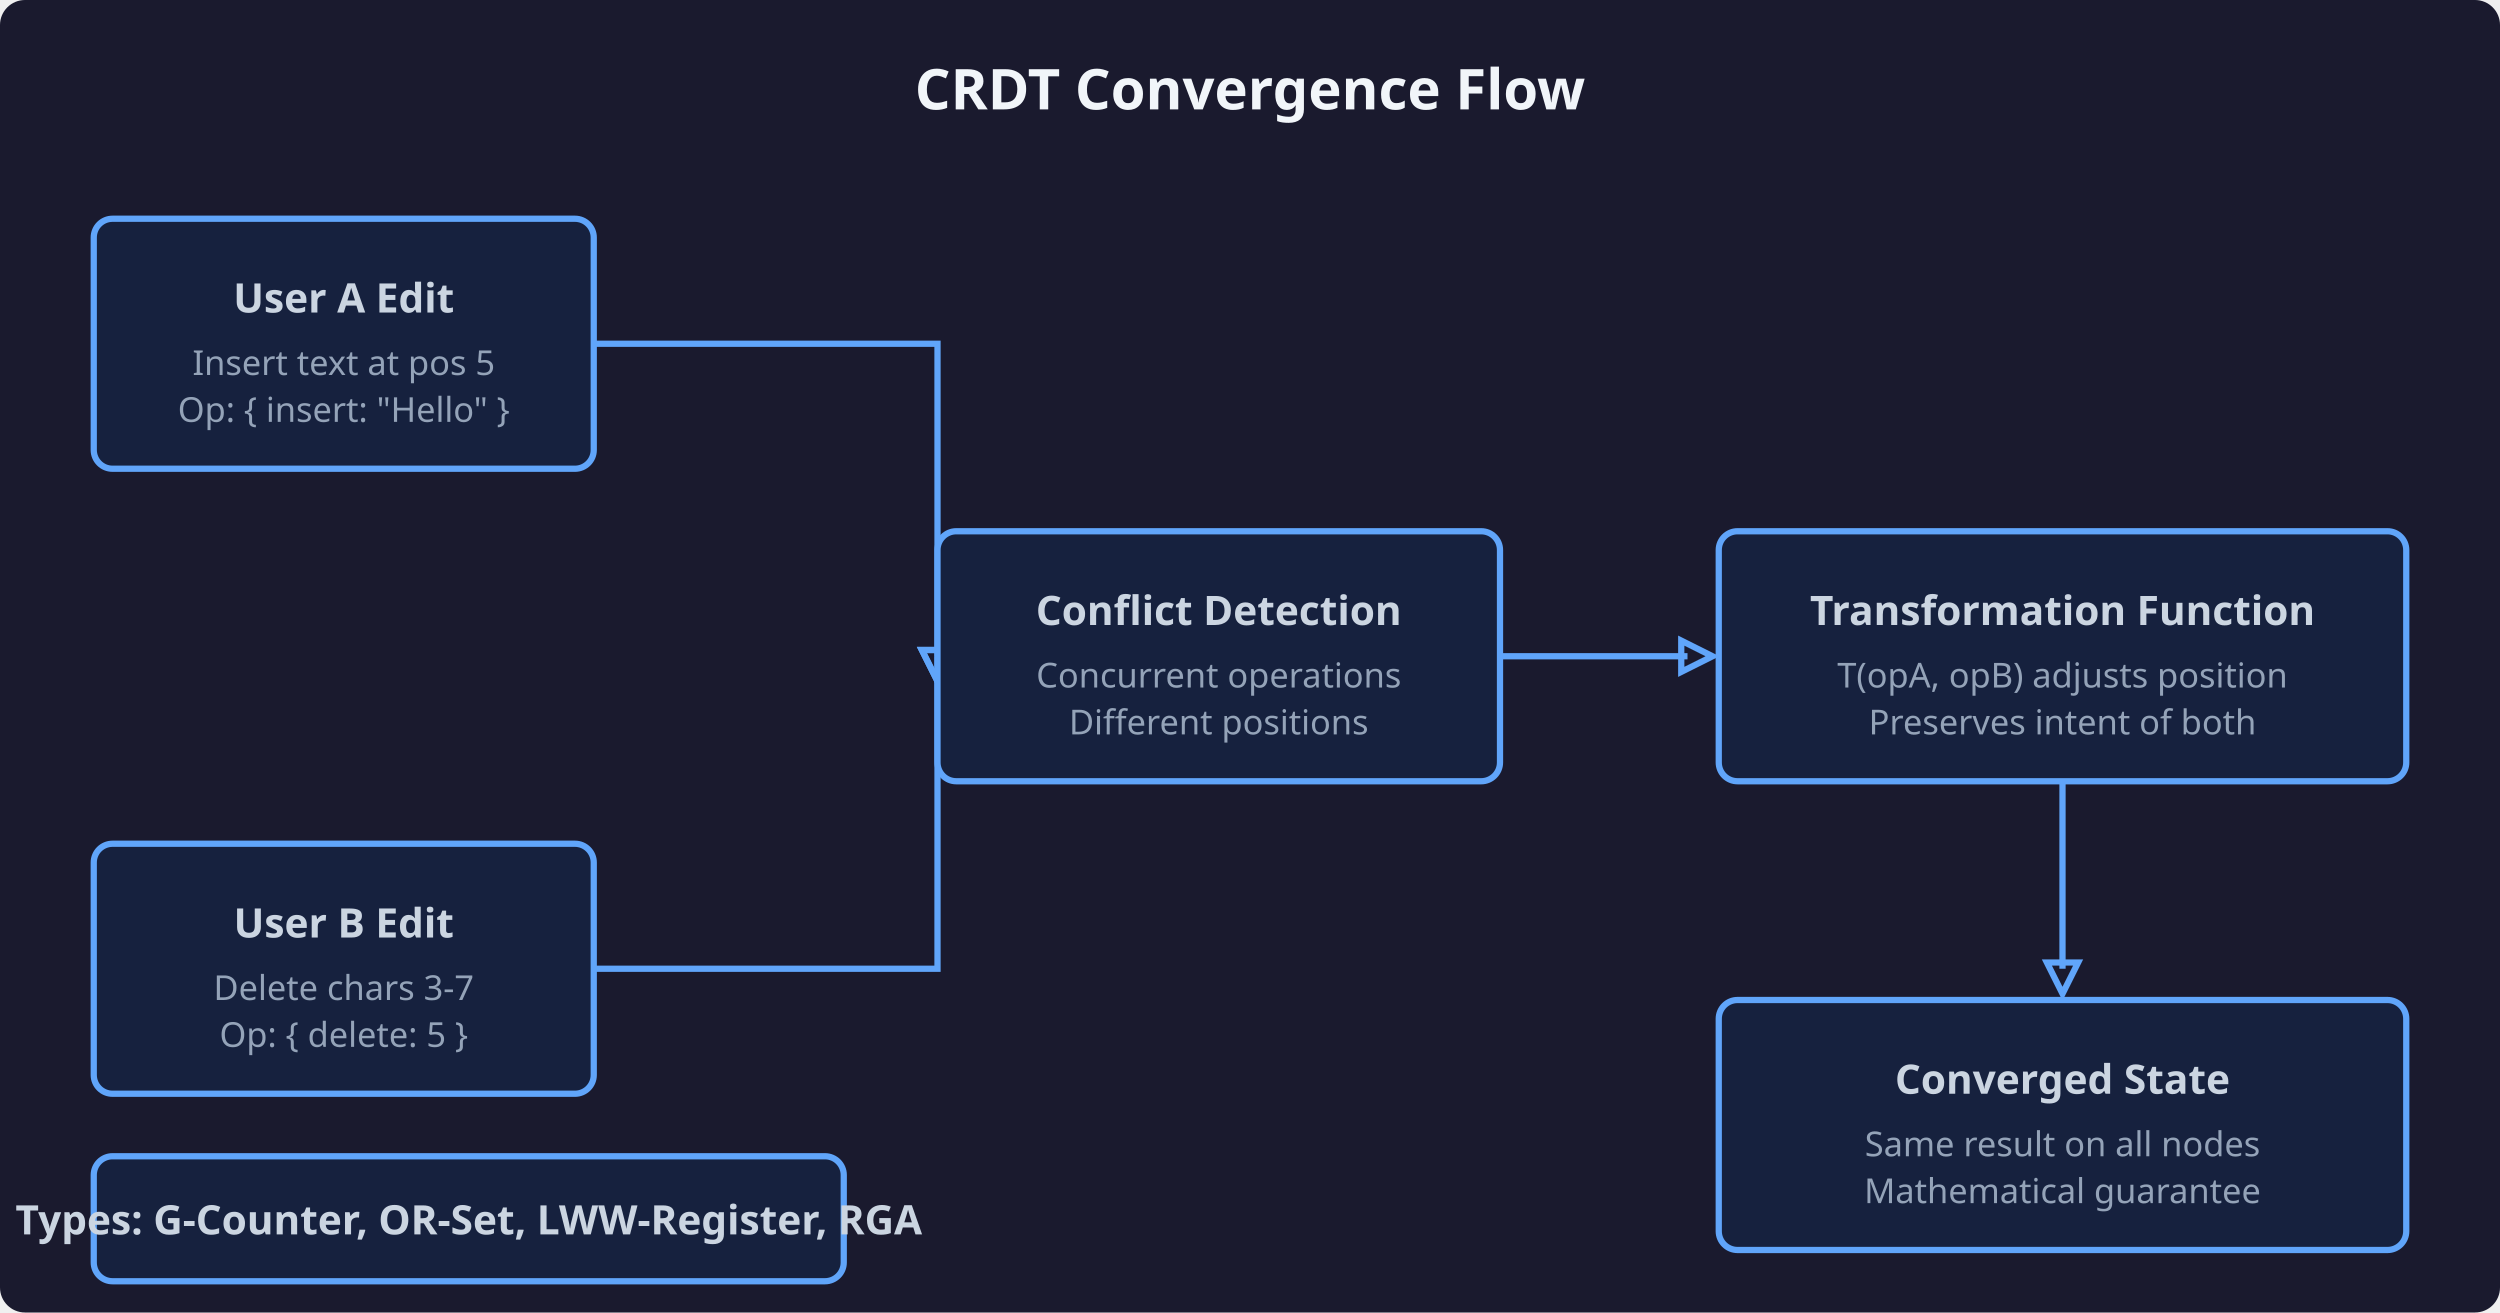
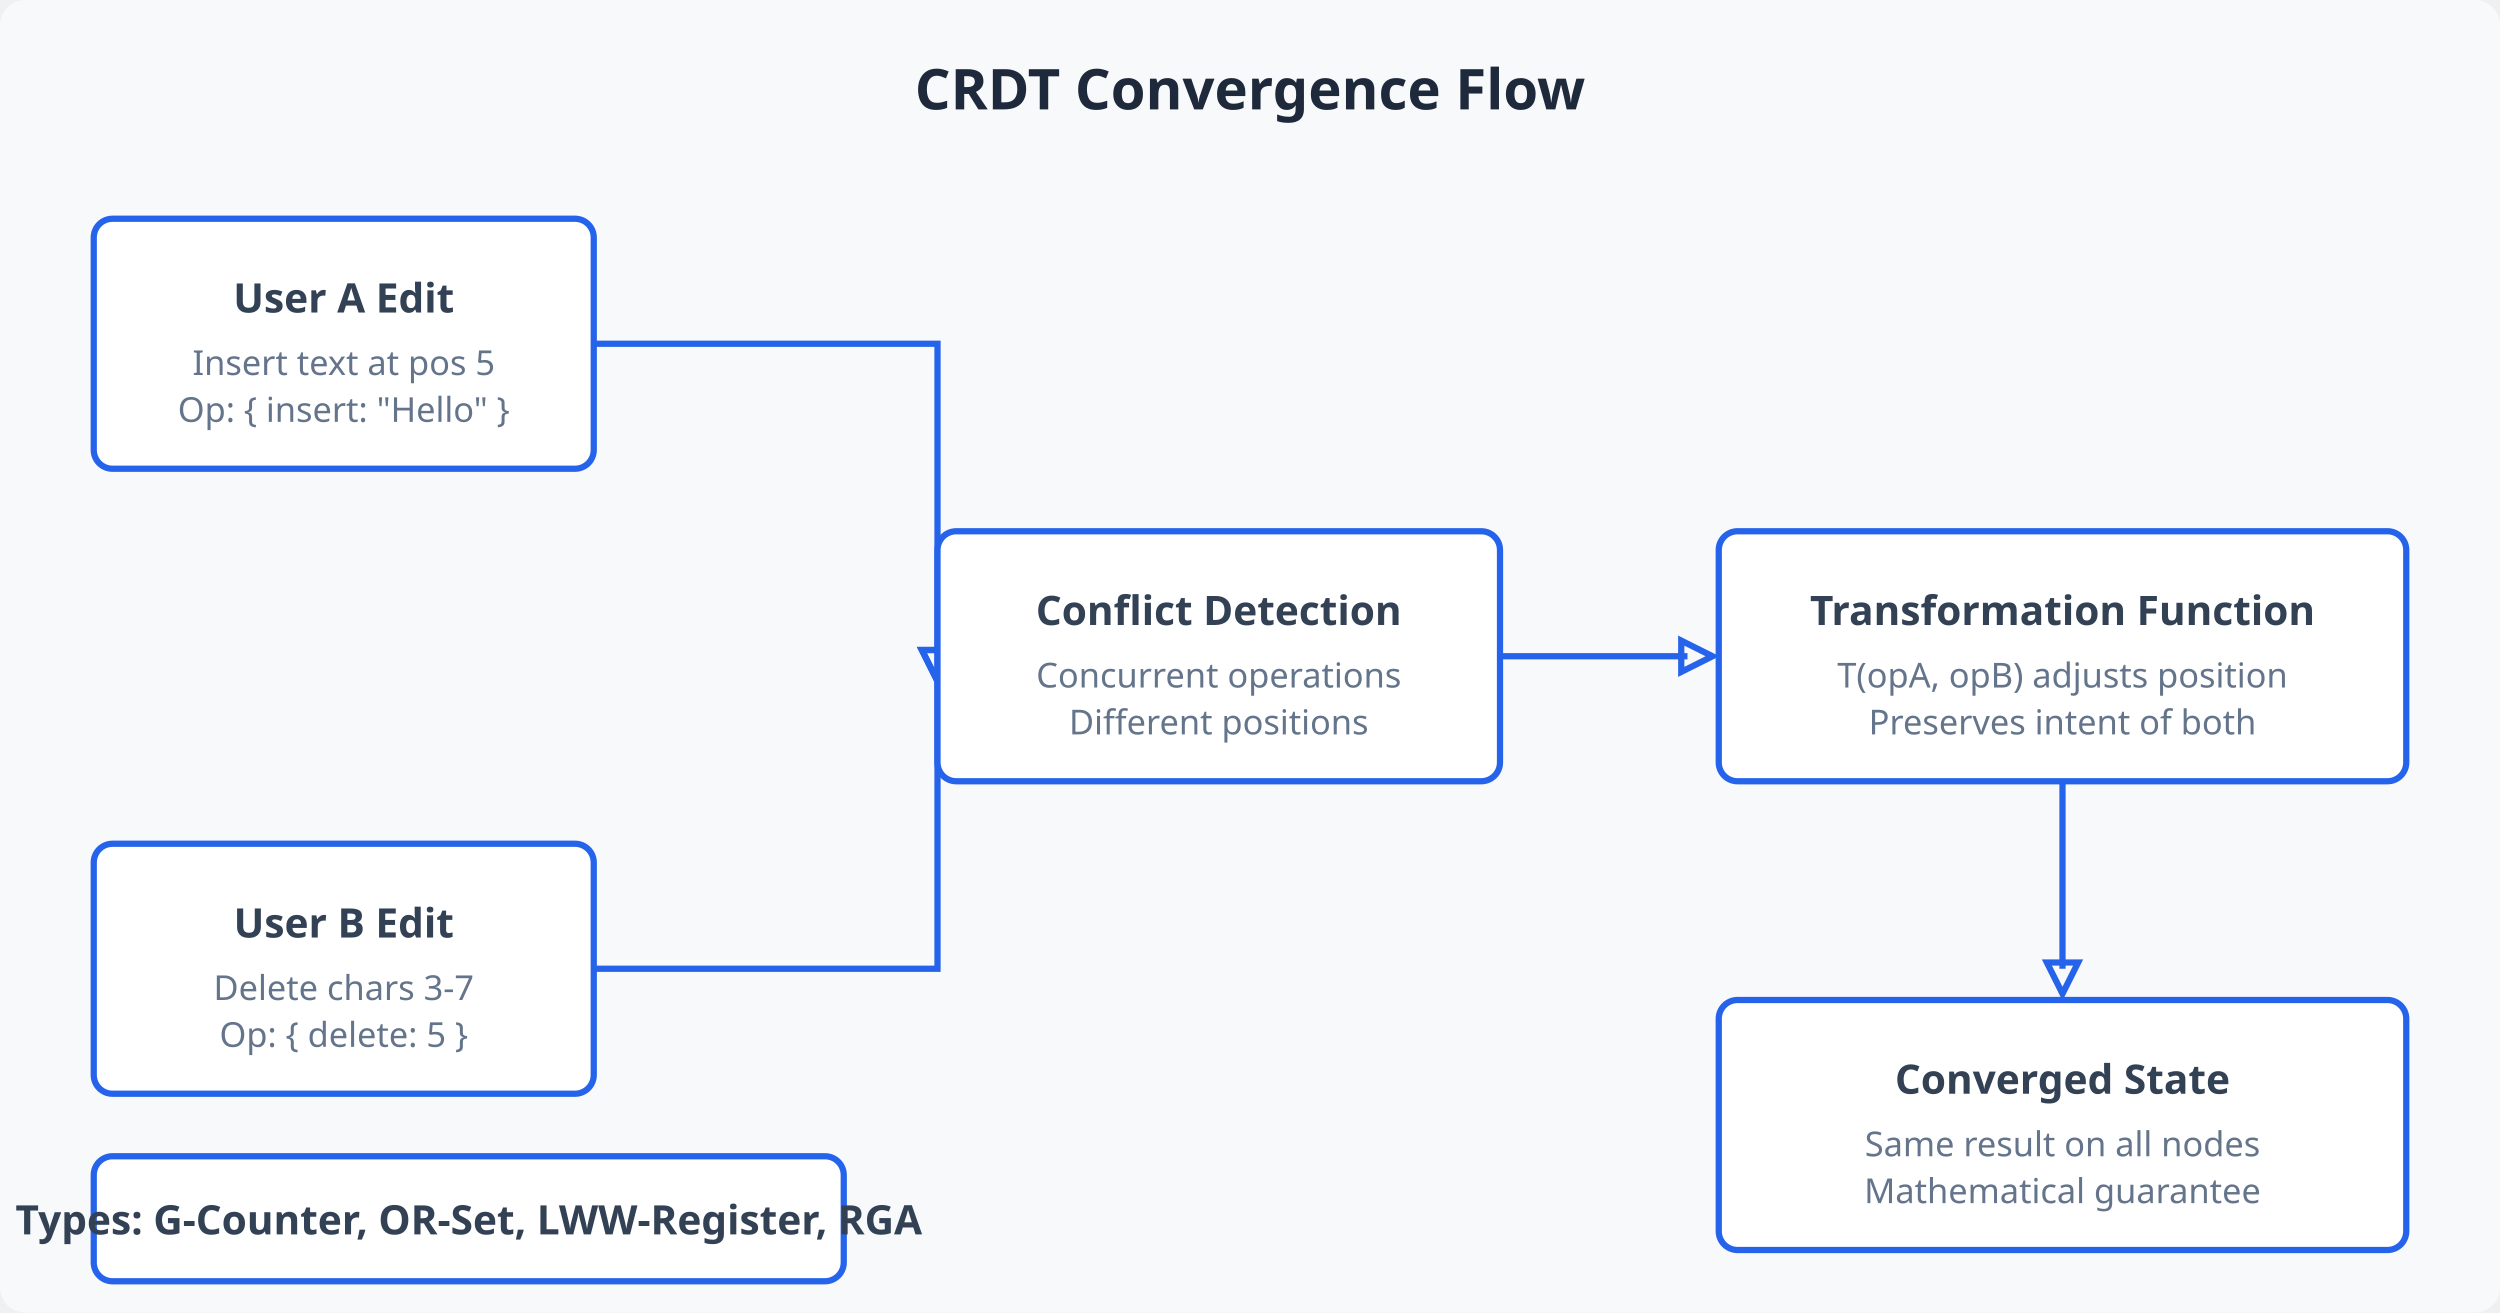
<svg xmlns="http://www.w3.org/2000/svg" viewBox="0 0 800 420" width="100%" height="100%">
  <defs>
    <style>
      .bg-light { fill: #f8f9fa; }
-       .bg-dark { fill: #1a1a2e; }
      .box-light { fill: #ffffff; stroke: #2563eb; stroke-width: 2; }
-       .box-dark { fill: #16213e; stroke: #60a5fa; stroke-width: 2; }
      .title-light { fill: #1e293b; font-family: system-ui, sans-serif; font-size: 18px; font-weight: 700; }
-       .title-dark { fill: #f1f5f9; font-family: system-ui, sans-serif; font-size: 18px; font-weight: 700; }
      .label-light { fill: #334155; font-family: system-ui, sans-serif; font-size: 13px; font-weight: 600; }
-       .label-dark { fill: #cbd5e1; font-family: system-ui, sans-serif; font-size: 13px; font-weight: 600; }
      .sub-light { fill: #64748b; font-family: system-ui, sans-serif; font-size: 11px; font-weight: 400; }
-       .sub-dark { fill: #94a3b8; font-family: system-ui, sans-serif; font-size: 11px; font-weight: 400; }
      .arrow-light { stroke: #2563eb; stroke-width: 2; fill: none; }
-       .arrow-dark { stroke: #60a5fa; stroke-width: 2; fill: none; }
    </style>
  </defs>
  <g class="light-mode">
    <rect class="bg-light" width="800" height="420" rx="8" />
    <text class="title-light" x="400" y="35" text-anchor="middle">CRDT Convergence Flow</text>
    <rect class="box-light" x="30" y="70" width="160" height="80" rx="6" />
    <text class="label-light" x="110" y="100" text-anchor="middle">User A Edit</text>
    <text class="sub-light" x="110" y="120" text-anchor="middle">Insert text at pos 5</text>
    <text class="sub-light" x="110" y="135" text-anchor="middle">Op: { insert: "Hello" }</text>
    <rect class="box-light" x="30" y="270" width="160" height="80" rx="6" />
    <text class="label-light" x="110" y="300" text-anchor="middle">User B Edit</text>
    <text class="sub-light" x="110" y="320" text-anchor="middle">Delete chars 3-7</text>
    <text class="sub-light" x="110" y="335" text-anchor="middle">Op: { delete: 5 }</text>
    <path class="arrow-light" d="M 190 110 L 300 110 L 300 210" />
    <polygon class="arrow-light" points="295,208 300,218 305,208" fill="#2563eb" stroke="none" />
    <path class="arrow-light" d="M 190 310 L 300 310 L 300 210" />
    <polygon class="arrow-light" points="295,208 300,218 305,208" fill="#2563eb" stroke="none" />
    <rect class="box-light" x="300" y="170" width="180" height="80" rx="6" />
    <text class="label-light" x="390" y="200" text-anchor="middle">Conflict Detection</text>
    <text class="sub-light" x="390" y="220" text-anchor="middle">Concurrent operations</text>
    <text class="sub-light" x="390" y="235" text-anchor="middle">Different positions</text>
    <path class="arrow-light" d="M 480 210 L 540 210" />
    <polygon class="arrow-light" points="538,205 548,210 538,215" fill="#2563eb" stroke="none" />
    <rect class="box-light" x="550" y="170" width="220" height="80" rx="6" />
    <text class="label-light" x="660" y="200" text-anchor="middle">Transformation Function</text>
    <text class="sub-light" x="660" y="220" text-anchor="middle">T(opA, opB) adjusts position</text>
    <text class="sub-light" x="660" y="235" text-anchor="middle">Preserves intent of both</text>
    <path class="arrow-light" d="M 660 250 L 660 310" />
    <polygon class="arrow-light" points="655,308 660,318 665,308" fill="#2563eb" stroke="none" />
    <rect class="box-light" x="550" y="320" width="220" height="80" rx="6" />
    <text class="label-light" x="660" y="350" text-anchor="middle">Converged State</text>
    <text class="sub-light" x="660" y="370" text-anchor="middle">Same result on all nodes</text>
    <text class="sub-light" x="660" y="385" text-anchor="middle">Mathematical guarantee</text>
    <rect class="box-light" x="30" y="370" width="240" height="40" rx="6" />
    <text class="label-light" x="150" y="395" text-anchor="middle">Types: G-Counter, OR-Set, LWW-Register, RGA</text>
  </g>
-   <g class="dark-mode">
-     <rect class="bg-dark" width="800" height="420" rx="8" />
-     <text class="title-dark" x="400" y="35" text-anchor="middle">CRDT Convergence Flow</text>
-     <rect class="box-dark" x="30" y="70" width="160" height="80" rx="6" />
-     <text class="label-dark" x="110" y="100" text-anchor="middle">User A Edit</text>
-     <text class="sub-dark" x="110" y="120" text-anchor="middle">Insert text at pos 5</text>
-     <text class="sub-dark" x="110" y="135" text-anchor="middle">Op: { insert: "Hello" }</text>
-     <rect class="box-dark" x="30" y="270" width="160" height="80" rx="6" />
-     <text class="label-dark" x="110" y="300" text-anchor="middle">User B Edit</text>
-     <text class="sub-dark" x="110" y="320" text-anchor="middle">Delete chars 3-7</text>
-     <text class="sub-dark" x="110" y="335" text-anchor="middle">Op: { delete: 5 }</text>
-     <path class="arrow-dark" d="M 190 110 L 300 110 L 300 210" />
-     <polygon class="arrow-dark" points="295,208 300,218 305,208" fill="#60a5fa" stroke="none" />
-     <path class="arrow-dark" d="M 190 310 L 300 310 L 300 210" />
-     <polygon class="arrow-dark" points="295,208 300,218 305,208" fill="#60a5fa" stroke="none" />
-     <rect class="box-dark" x="300" y="170" width="180" height="80" rx="6" />
-     <text class="label-dark" x="390" y="200" text-anchor="middle">Conflict Detection</text>
-     <text class="sub-dark" x="390" y="220" text-anchor="middle">Concurrent operations</text>
-     <text class="sub-dark" x="390" y="235" text-anchor="middle">Different positions</text>
-     <path class="arrow-dark" d="M 480 210 L 540 210" />
-     <polygon class="arrow-dark" points="538,205 548,210 538,215" fill="#60a5fa" stroke="none" />
-     <rect class="box-dark" x="550" y="170" width="220" height="80" rx="6" />
-     <text class="label-dark" x="660" y="200" text-anchor="middle">Transformation Function</text>
-     <text class="sub-dark" x="660" y="220" text-anchor="middle">T(opA, opB) adjusts position</text>
-     <text class="sub-dark" x="660" y="235" text-anchor="middle">Preserves intent of both</text>
-     <path class="arrow-dark" d="M 660 250 L 660 310" />
-     <polygon class="arrow-dark" points="655,308 660,318 665,308" fill="#60a5fa" stroke="none" />
-     <rect class="box-dark" x="550" y="320" width="220" height="80" rx="6" />
-     <text class="label-dark" x="660" y="350" text-anchor="middle">Converged State</text>
-     <text class="sub-dark" x="660" y="370" text-anchor="middle">Same result on all nodes</text>
-     <text class="sub-dark" x="660" y="385" text-anchor="middle">Mathematical guarantee</text>
-     <rect class="box-dark" x="30" y="370" width="240" height="40" rx="6" />
-     <text class="label-dark" x="150" y="395" text-anchor="middle">Types: G-Counter, OR-Set, LWW-Register, RGA</text>
-   </g>
</svg>
